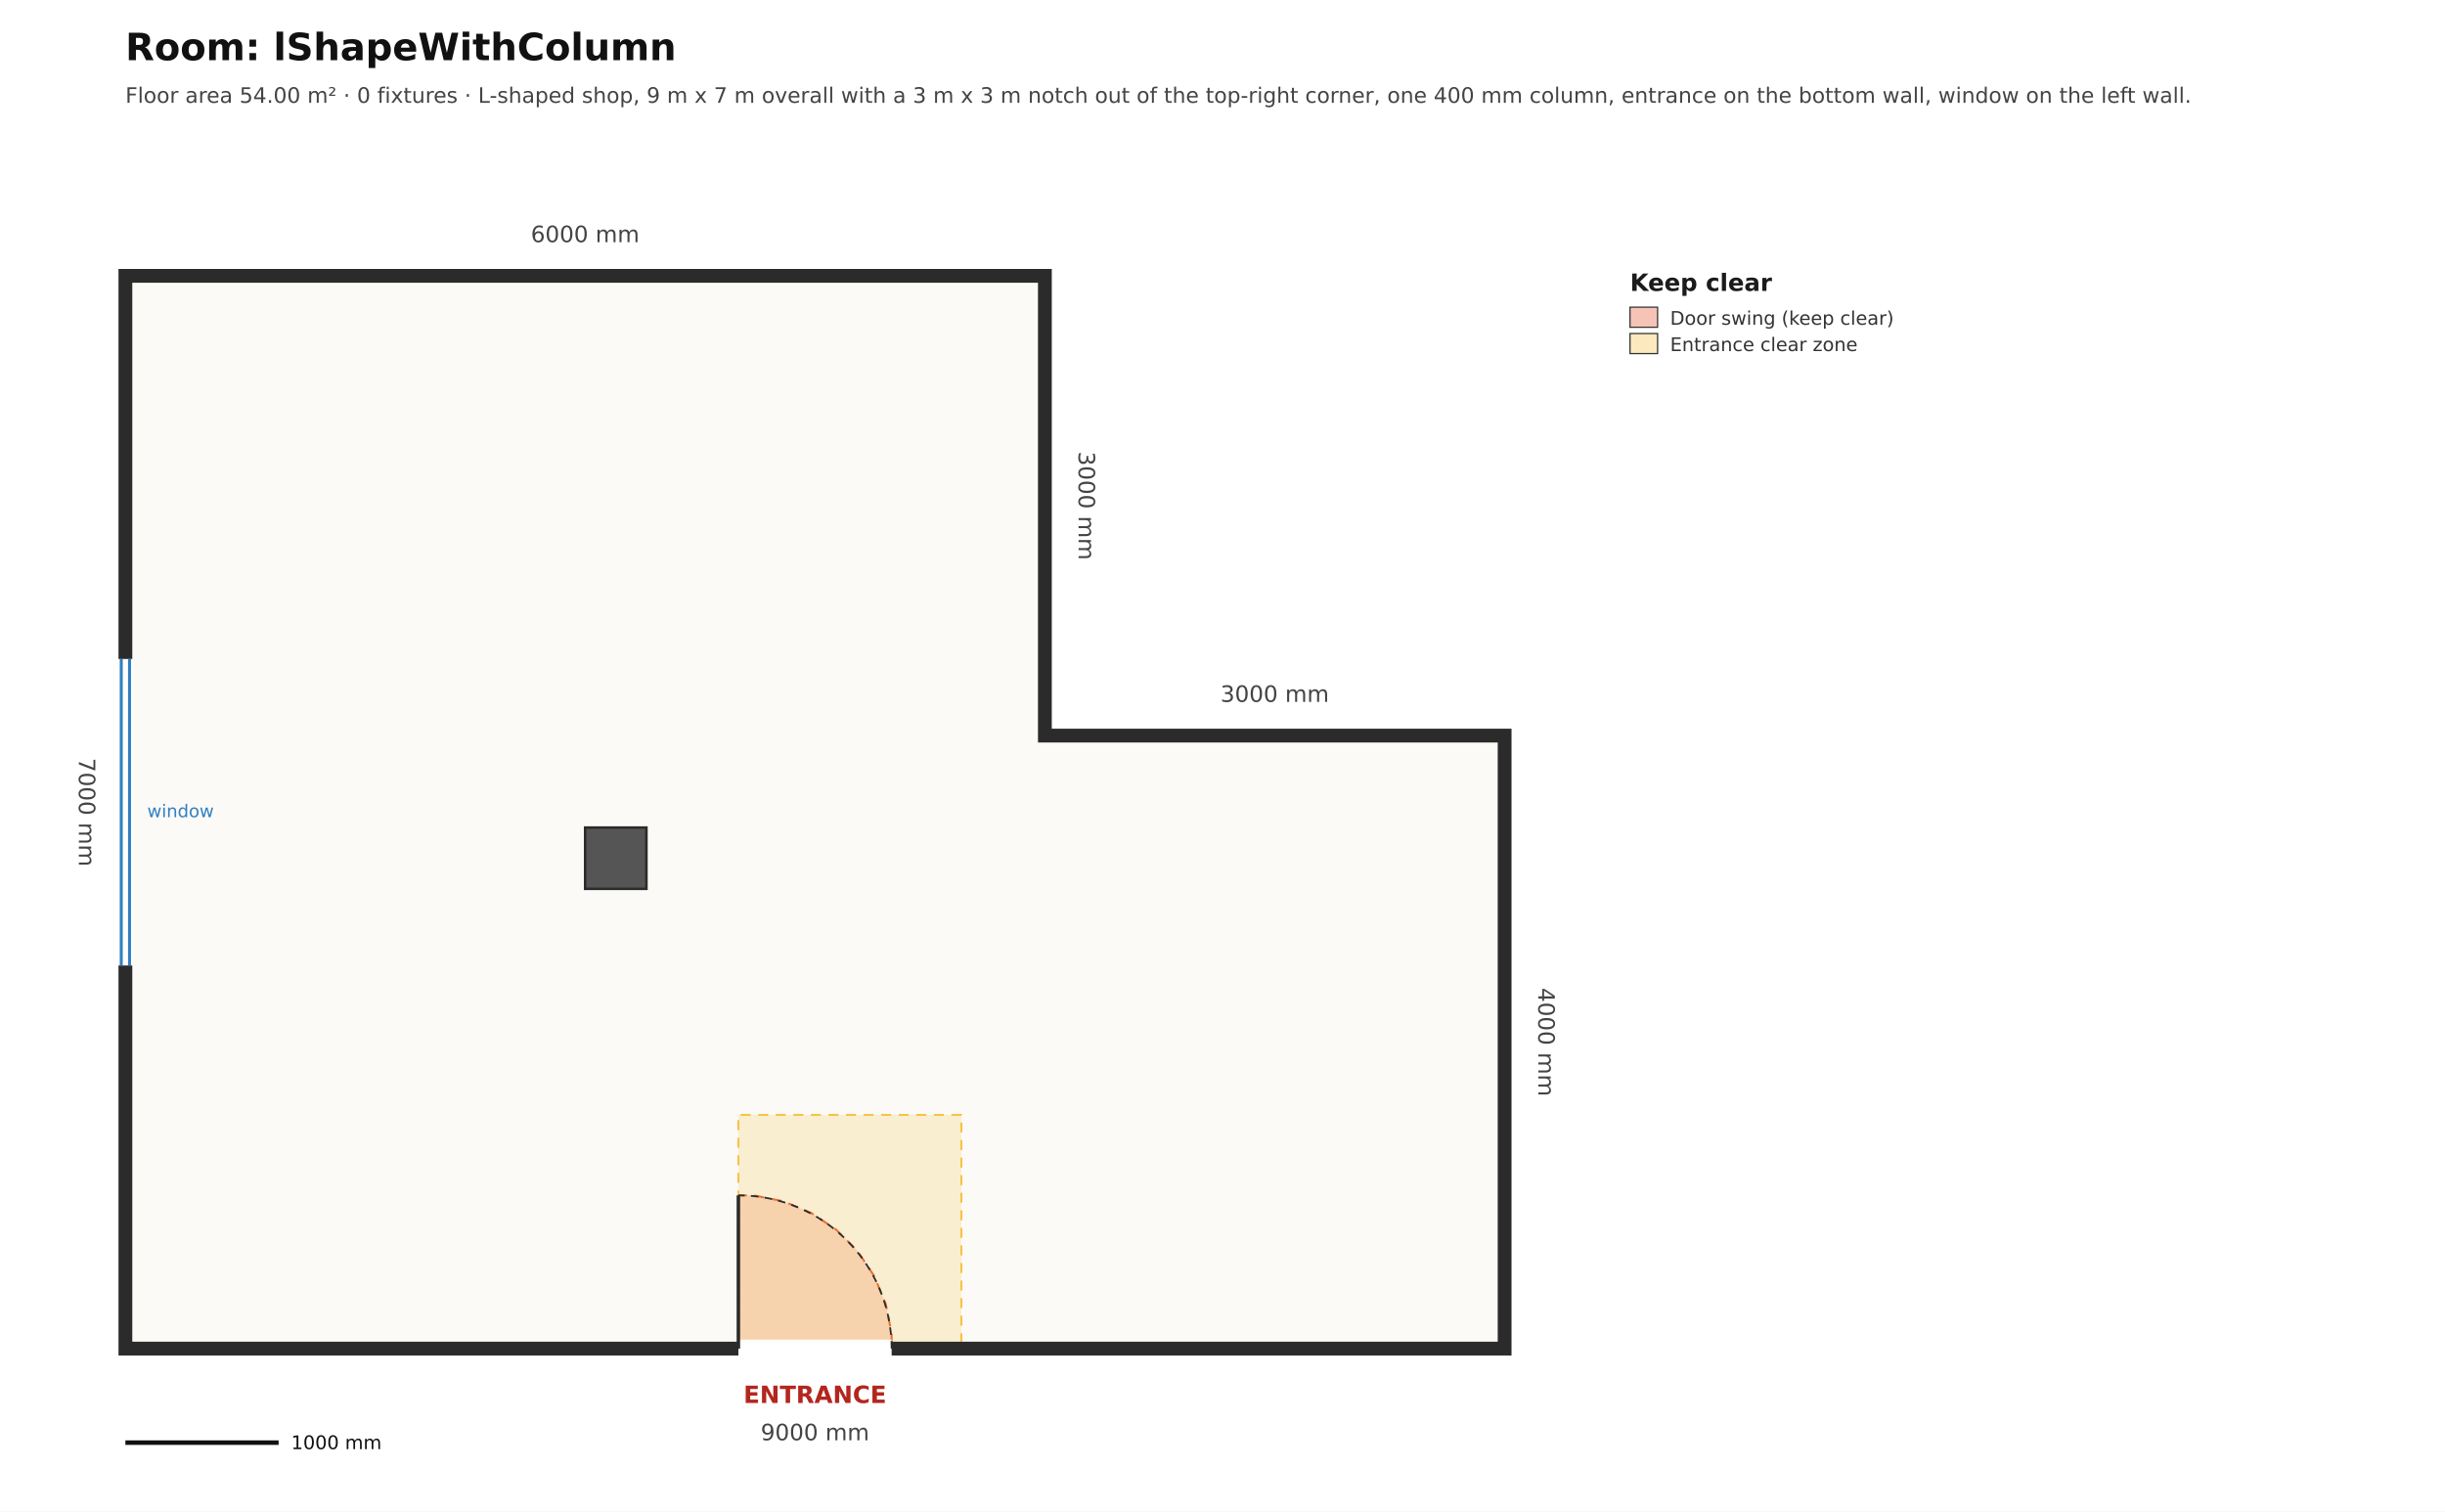
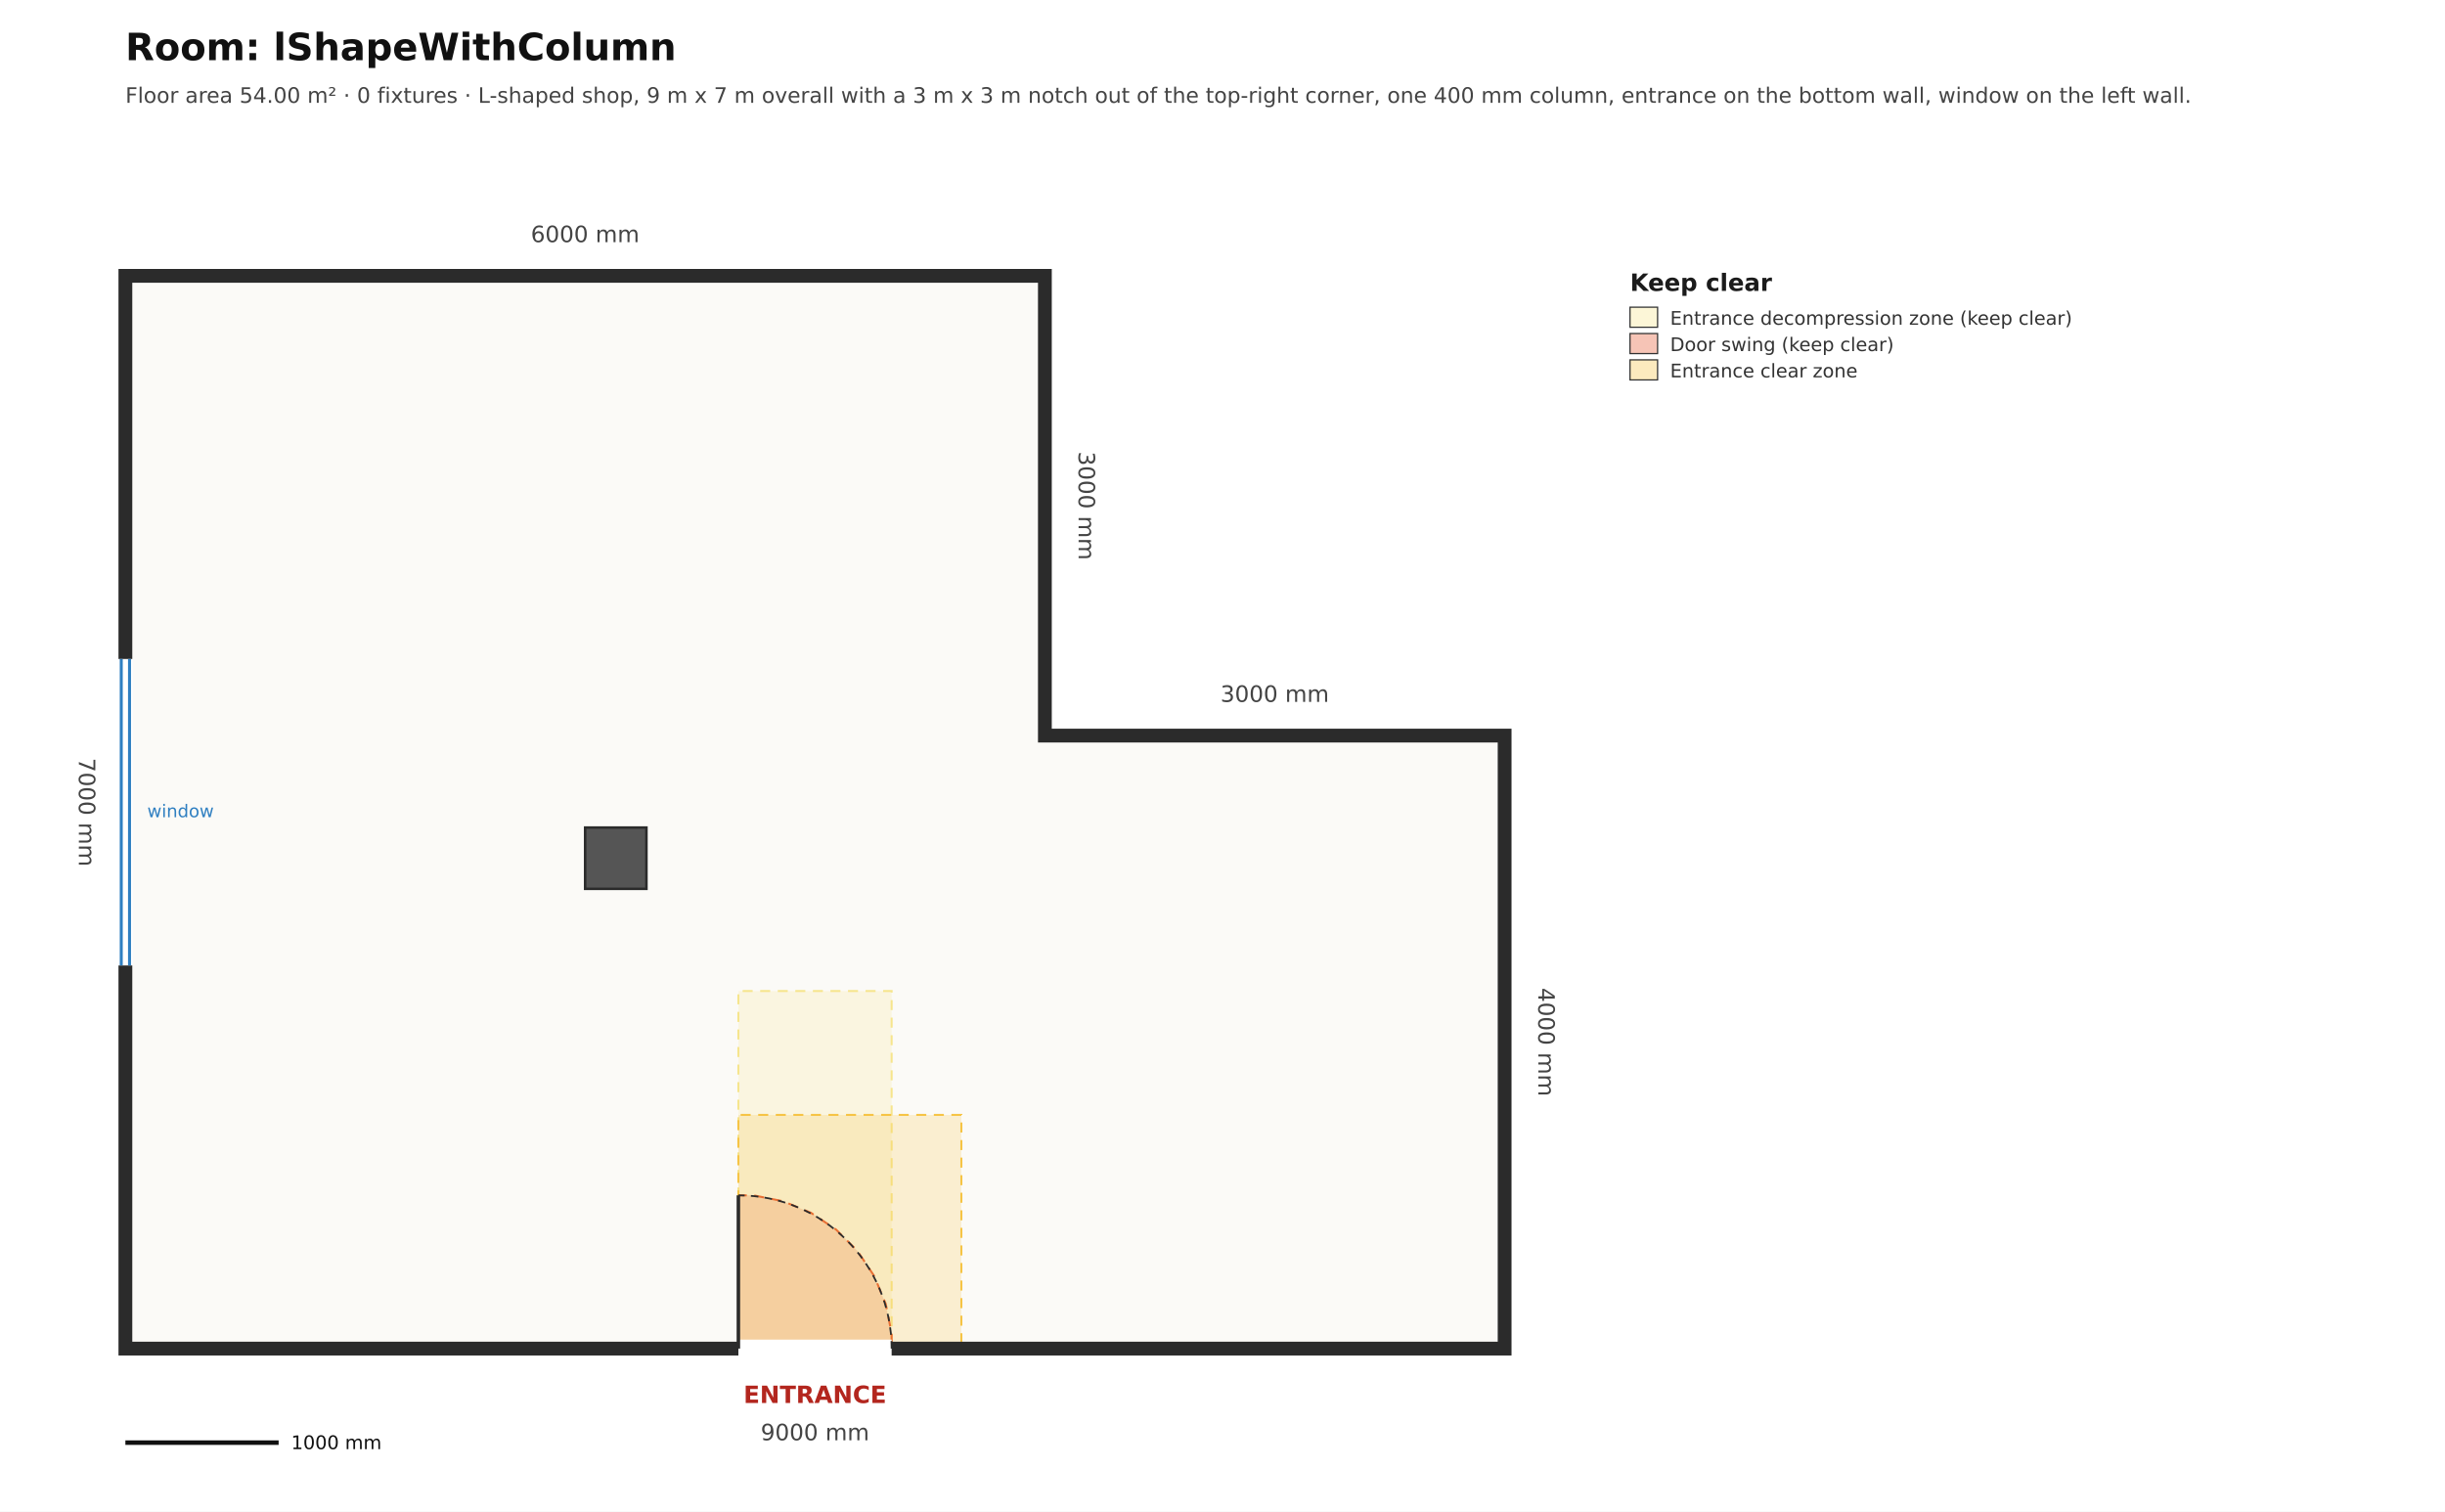
<svg xmlns="http://www.w3.org/2000/svg" viewBox="0 0 15954.5 9863.6" width="15954.5mm" height="9863.6mm" font-family="DejaVu Sans, Arial, sans-serif">
  <rect x="0" y="0" width="15954.5" height="9863.6" fill="#ffffff" />
  <text x="818.2" y="392.7" font-size="245.5" font-weight="bold" fill="#111111">Room: lShapeWithColumn</text>
  <text x="818.2" y="670.9" font-size="139.1" fill="#444444">Floor area 54.00 m²  ·  0 fixtures  ·  L-shaped shop, 9 m x 7 m overall with a 3 m x 3 m notch out of the top-right corner, one 400 mm column, entrance on the bottom wall, window on the left wall.</text>
  <polygon data-role="room-outline" data-plan-points="0.000,0.000 9000.000,0.000 9000.000,4000.000 6000.000,4000.000 6000.000,7000.000 0.000,7000.000" points="818.182,8800.000 9818.182,8800.000 9818.182,4800.000 6818.182,4800.000 6818.182,1800.000 818.182,1800.000" fill="#fbfaf7" stroke="none" />
+   <polygon data-zone-id="entrance:decompression" points="4818.2,8800.0 5818.2,8800.0 5818.2,6466.7 4818.2,6466.7" fill="#f6e58d" fill-opacity="0.22" stroke="#f6e58d" stroke-width="13.1" stroke-dasharray="65.5 49.1" />
  <polygon data-zone-id="entrance:door-swing" points="4818.2,8800.0 5818.2,8800.0 5818.2,8701.5 5779.8,8508.3 5704.4,8326.3 5594.9,8162.5 5455.6,8023.2 5291.9,7913.8 5109.9,7838.4 4916.7,7800.0 4818.2,7800.0" fill="#e4572e" fill-opacity="0.22" stroke="#e4572e" stroke-width="13.1" stroke-dasharray="65.5 49.1" />
  <polygon data-zone-id="entrance:entrance-clear" points="4818.2,8800.0 6273.2,8800.0 6273.2,7275.0 4818.2,7275.0" fill="#f6c445" fill-opacity="0.22" stroke="#f6c445" stroke-width="13.1" stroke-dasharray="65.5 49.1" />
  <polygon points="818.2,8800.0 9818.2,8800.0 9818.2,4800.0 6818.2,4800.0 6818.2,1800.0 818.2,1800.0" fill="none" stroke="#2b2b2b" stroke-width="90.0" stroke-linejoin="miter" />
  <polygon data-column-id="column-1" points="3818.2,5800.0 4218.2,5800.0 4218.2,5400.0 3818.2,5400.0" fill="#555555" stroke="#2b2b2b" stroke-width="16.4" />
  <line data-door-id="entrance" x1="4818.2" y1="8800.0" x2="5818.2" y2="8800.0" stroke="#ffffff" stroke-width="117.0" />
  <line x1="4818.2" y1="8800.0" x2="4818.2" y2="7800.0" stroke="#2b2b2b" stroke-width="22.9" />
  <path d="M 5818.2 8800.0 A 1000.0 1000.0 0 0 0 4818.2 7800.0" fill="none" stroke="#2b2b2b" stroke-width="11.5" stroke-dasharray="49.1 40.9" />
  <text x="5318.2" y="9110.9" font-size="155.5" font-weight="bold" fill="#b3261e" text-anchor="middle" dominant-baseline="middle">ENTRANCE</text>
  <line x1="818.2" y1="4300.0" x2="818.2" y2="6300.0" stroke="#ffffff" stroke-width="99.0" />
  <line data-window-id="window-1" x1="791.2" y1="4300.0" x2="791.2" y2="6300.0" stroke="#2f7fc1" stroke-width="19.6" />
  <line data-window-id="window-1" x1="845.2" y1="4300.0" x2="845.2" y2="6300.0" stroke="#2f7fc1" stroke-width="19.6" />
  <text x="1178.2" y="5300.0" font-size="114.5" fill="#2f7fc1" text-anchor="middle" dominant-baseline="middle">window</text>
  <text data-wall-index="0" data-length-um="9000000" x="5318.2" y="9356.4" font-size="147.3" fill="#444444" text-anchor="middle" dominant-baseline="middle" transform="rotate(0.0 5318.2 9356.4)">9000 mm</text>
  <text data-wall-index="1" data-length-um="4000000" x="10080.0" y="6800.0" font-size="147.3" fill="#444444" text-anchor="middle" dominant-baseline="middle" transform="rotate(90.0 10080.0 6800.0)">4000 mm</text>
  <text data-wall-index="2" data-length-um="3000000" x="8318.2" y="4538.2" font-size="147.3" fill="#444444" text-anchor="middle" dominant-baseline="middle" transform="rotate(0.0 8318.2 4538.2)">3000 mm</text>
  <text data-wall-index="3" data-length-um="3000000" x="7080.0" y="3300.0" font-size="147.3" fill="#444444" text-anchor="middle" dominant-baseline="middle" transform="rotate(90.0 7080.0 3300.0)">3000 mm</text>
  <text data-wall-index="4" data-length-um="6000000" x="3818.2" y="1538.2" font-size="147.3" fill="#444444" text-anchor="middle" dominant-baseline="middle" transform="rotate(0.0 3818.2 1538.2)">6000 mm</text>
  <text data-wall-index="5" data-length-um="7000000" x="556.4" y="5300.0" font-size="147.3" fill="#444444" text-anchor="middle" dominant-baseline="middle" transform="rotate(90.0 556.4 5300.0)">7000 mm</text>
  <line x1="818.2" y1="9413.6" x2="1818.2" y2="9413.6" stroke="#111111" stroke-width="29.5" />
  <text x="1900.0" y="9413.6" font-size="122.7" fill="#111111" dominant-baseline="central">1000 mm</text>
  <text x="10636.4" y="1898.2" font-size="155.5" font-weight="bold" fill="#1b1b1b">Keep clear</text>
-   <rect x="10636.4" y="2004.5" width="180.0" height="130.9" fill="#e4572e" fill-opacity="0.35" stroke="#333333" stroke-width="8.2" />
-   <text x="10898.2" y="2119.1" font-size="122.7" fill="#333333">Door swing (keep clear)</text>
-   <rect x="10636.4" y="2176.4" width="180.0" height="130.9" fill="#f6c445" fill-opacity="0.35" stroke="#333333" stroke-width="8.2" />
-   <text x="10898.2" y="2290.9" font-size="122.7" fill="#333333">Entrance clear zone</text>
+   <rect x="10636.4" y="2004.5" width="180.0" height="130.9" fill="#f6e58d" fill-opacity="0.35" stroke="#333333" stroke-width="8.2" />
+   <text x="10898.2" y="2119.1" font-size="122.7" fill="#333333">Entrance decompression zone (keep clear)</text>
+   <rect x="10636.4" y="2176.4" width="180.0" height="130.9" fill="#e4572e" fill-opacity="0.35" stroke="#333333" stroke-width="8.2" />
+   <text x="10898.2" y="2290.9" font-size="122.7" fill="#333333">Door swing (keep clear)</text>
+   <rect x="10636.4" y="2348.2" width="180.0" height="130.9" fill="#f6c445" fill-opacity="0.35" stroke="#333333" stroke-width="8.2" />
+   <text x="10898.2" y="2462.7" font-size="122.7" fill="#333333">Entrance clear zone</text>
</svg>
